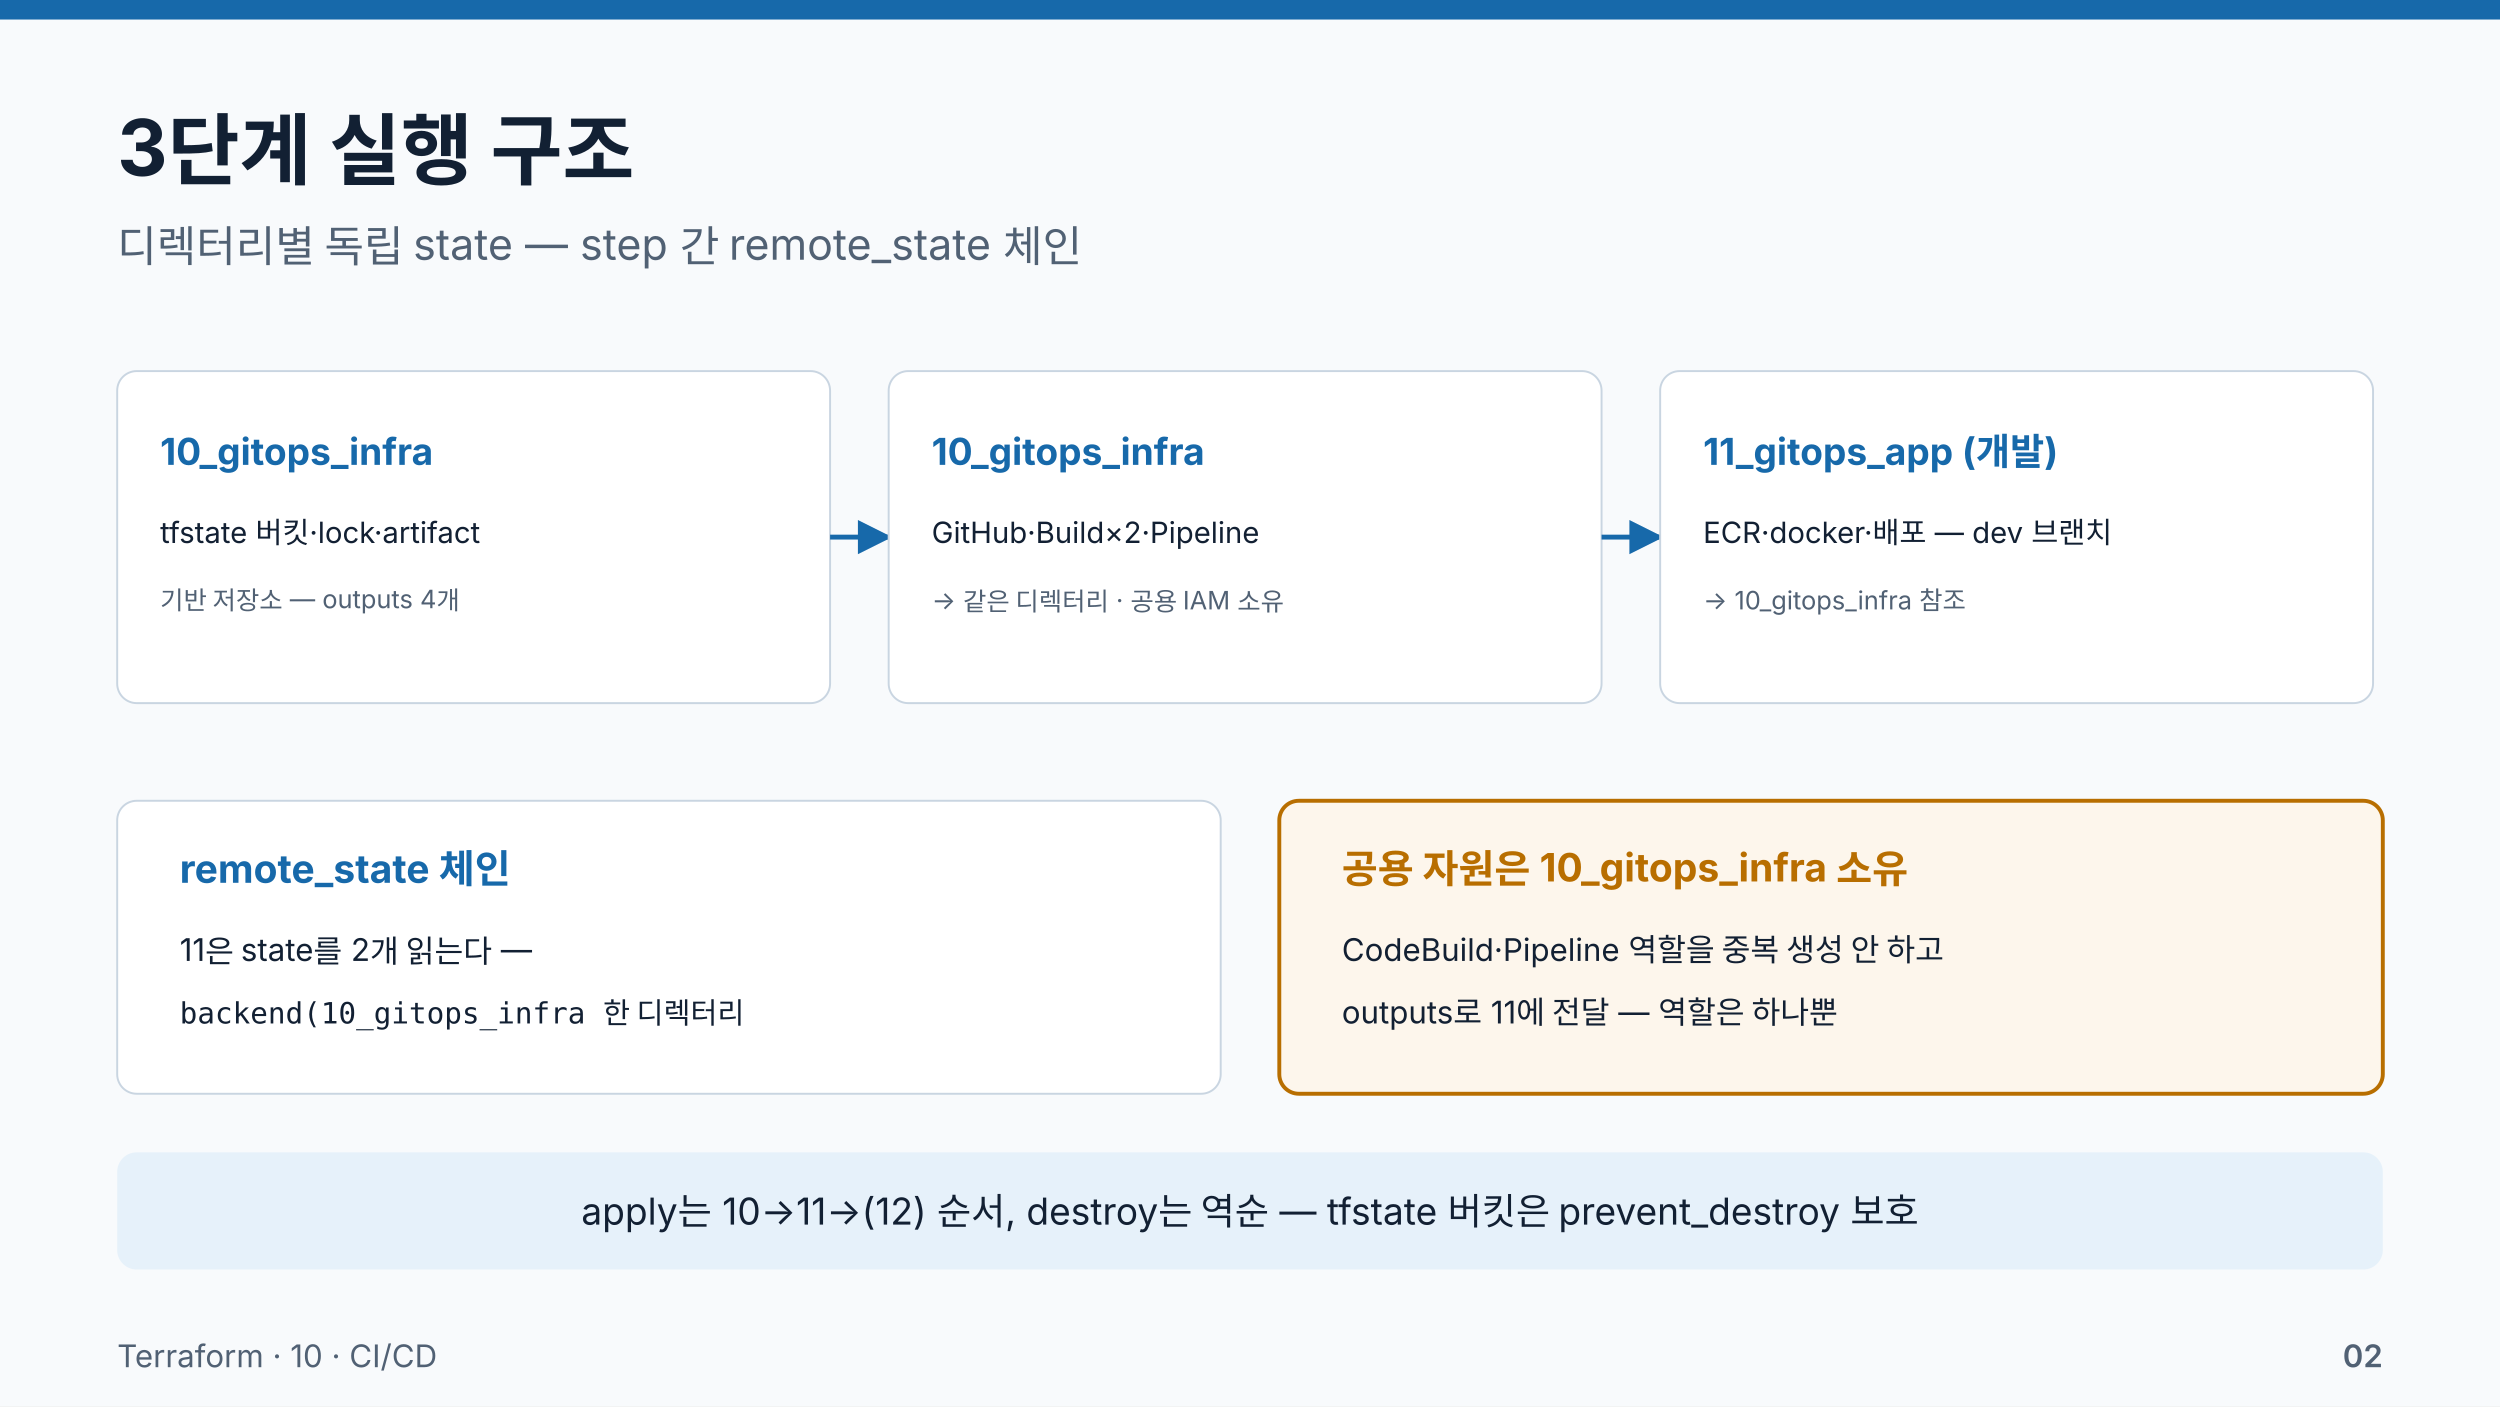
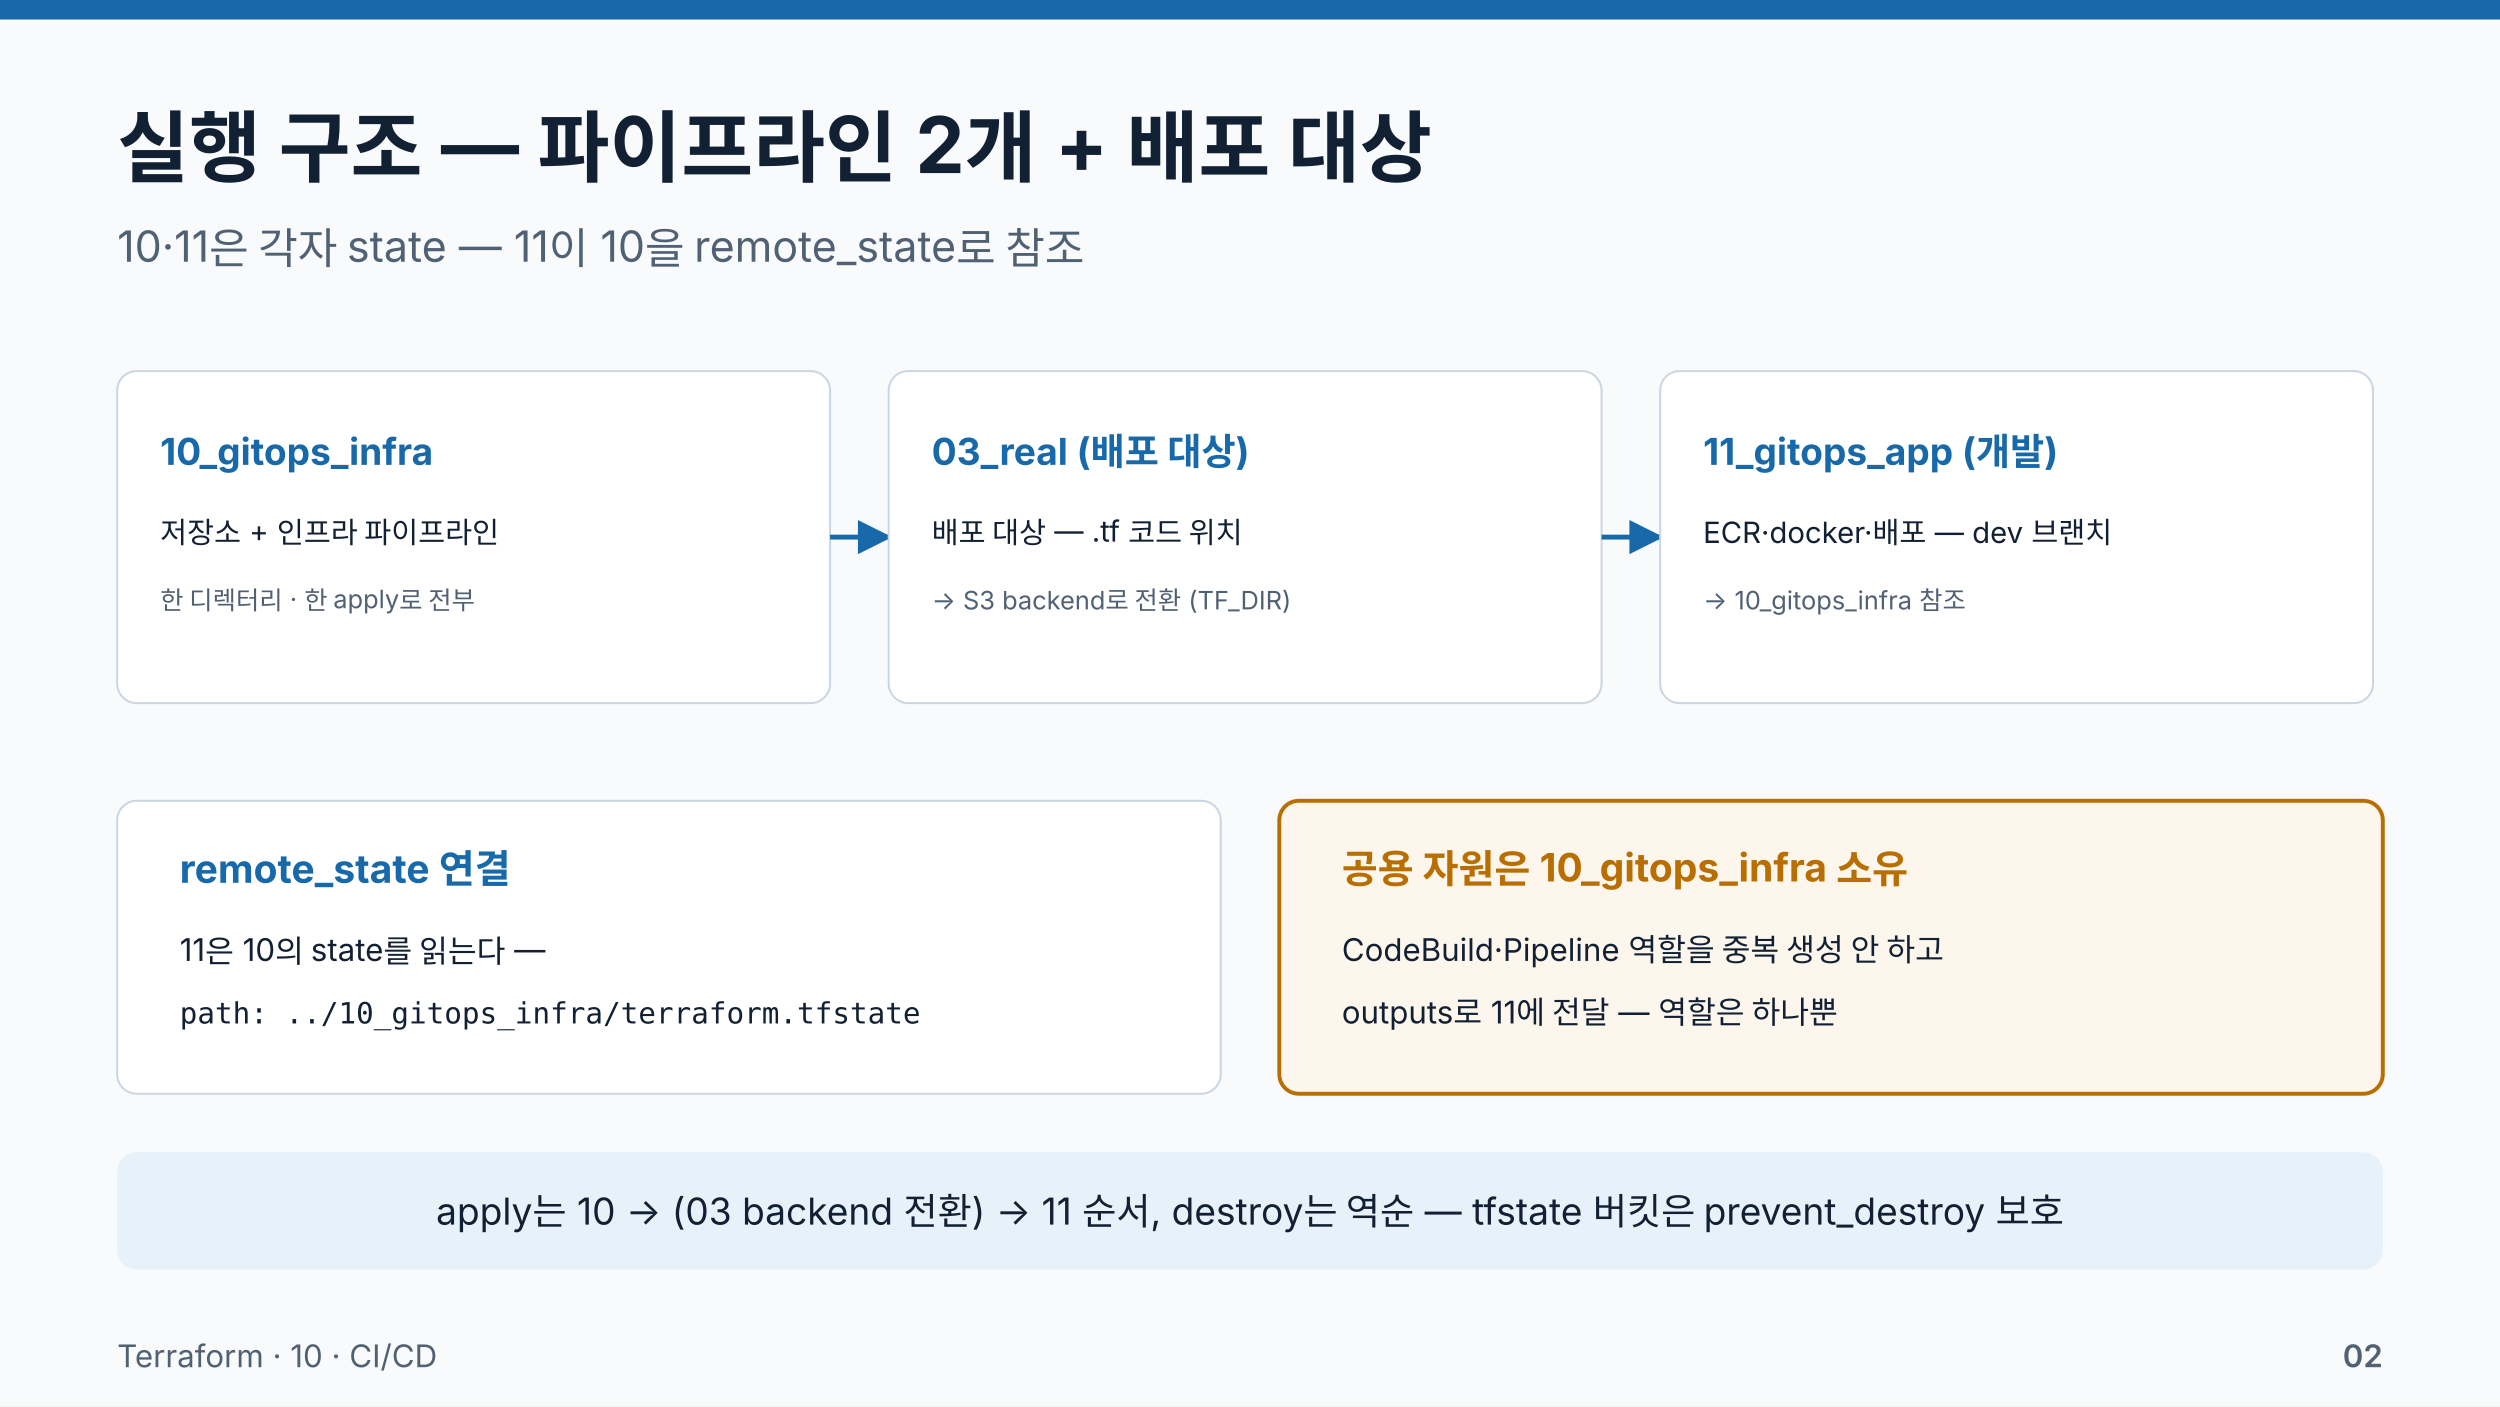
- <svg xmlns="http://www.w3.org/2000/svg" viewBox="0 0 1280 720" width="1280" height="720" role="img" aria-label="10_gitops_infra 3단계 구조">
+ <svg xmlns="http://www.w3.org/2000/svg" viewBox="0 0 1280 720" width="1280" height="720" role="img" aria-label="CI/CD 실행 구조">
  <defs>
    <marker id="ar" viewBox="0 0 10 10" refX="9" refY="5" markerWidth="7" markerHeight="7" orient="auto-start-reverse">
      <path d="M0,0 L10,5 L0,10 z" fill="#1769aa" />
    </marker>
    <marker id="arw" viewBox="0 0 10 10" refX="9" refY="5" markerWidth="7" markerHeight="7" orient="auto-start-reverse">
      <path d="M0,0 L10,5 L0,10 z" fill="#b86e00" />
    </marker>
  </defs>
  <rect width="1280" height="720" fill="#f8fafc" />
  <rect width="1280" height="10" fill="#1769aa" />
-   <text x="60" y="90" font-family="-apple-system, 'Apple SD Gothic Neo', 'Noto Sans KR', sans-serif" font-size="40" font-weight="700" fill="#122033" xml:space="preserve" style="white-space:pre">3단계 실행 구조</text>
-   <text x="60" y="134" font-family="-apple-system, 'Apple SD Gothic Neo', 'Noto Sans KR', sans-serif" font-size="22" fill="#516174" xml:space="preserve" style="white-space:pre">디렉터리별 독립 state — step 간 remote_state 체인</text>
+   <text x="60" y="90" font-family="-apple-system, 'Apple SD Gothic Neo', 'Noto Sans KR', sans-serif" font-size="40" font-weight="700" fill="#122033" xml:space="preserve" style="white-space:pre">실행 구조 — 파이프라인 2개 + 배포 대상</text>
+   <text x="60" y="134" font-family="-apple-system, 'Apple SD Gothic Neo', 'Noto Sans KR', sans-serif" font-size="22" fill="#516174" xml:space="preserve" style="white-space:pre">10·11은 각자 state — 11이 10을 remote_state로 참조</text>
  <rect x="60" y="190" width="365" height="170" rx="10" fill="#ffffff" stroke="#c9d5e1" stroke-width="1" />
  <text x="82" y="238" text-anchor="start" font-family="-apple-system, 'Apple SD Gothic Neo', 'Noto Sans KR', sans-serif" font-size="19" font-weight="700" fill="#1769aa" xml:space="preserve" style="white-space:pre">10_gitops_infra</text>
-   <text x="82" y="278" text-anchor="start" font-family="-apple-system, 'Apple SD Gothic Neo', 'Noto Sans KR', sans-serif" font-size="15" font-weight="400" fill="#122033" xml:space="preserve" style="white-space:pre">tfstate 버킷·lock·artifact</text>
-   <text x="82" y="312" text-anchor="start" font-family="-apple-system, 'Apple SD Gothic Neo', 'Noto Sans KR', sans-serif" font-size="13" font-weight="400" fill="#516174" xml:space="preserve" style="white-space:pre">기반 저장소 — outputs 4개</text>
+   <text x="82" y="278" text-anchor="start" font-family="-apple-system, 'Apple SD Gothic Neo', 'Noto Sans KR', sans-serif" font-size="15" font-weight="400" fill="#122033" xml:space="preserve" style="white-space:pre">저장소 + 인프라 파이프라인</text>
+   <text x="82" y="312" text-anchor="start" font-family="-apple-system, 'Apple SD Gothic Neo', 'Noto Sans KR', sans-serif" font-size="13" font-weight="400" fill="#516174" xml:space="preserve" style="white-space:pre">한 디렉터리 · 한 apply로 전부</text>
  <line x1="425" y1="275" x2="455" y2="275" stroke="#1769aa" stroke-width="2.5" marker-end="url(#ar)" />
  <rect x="455" y="190" width="365" height="170" rx="10" fill="#ffffff" stroke="#c9d5e1" stroke-width="1" />
-   <text x="477" y="238" text-anchor="start" font-family="-apple-system, 'Apple SD Gothic Neo', 'Noto Sans KR', sans-serif" font-size="19" font-weight="700" fill="#1769aa" xml:space="preserve" style="white-space:pre">10_gitops_infra</text>
-   <text x="477" y="278" text-anchor="start" font-family="-apple-system, 'Apple SD Gothic Neo', 'Noto Sans KR', sans-serif" font-size="15" font-weight="400" fill="#122033" xml:space="preserve" style="white-space:pre">GitHub·Build×2·Pipeline</text>
-   <text x="477" y="312" text-anchor="start" font-family="-apple-system, 'Apple SD Gothic Neo', 'Noto Sans KR', sans-serif" font-size="13" font-weight="400" fill="#516174" xml:space="preserve" style="white-space:pre">→ 같은 디렉터리 · 공용 IAM 소유</text>
+   <text x="477" y="238" text-anchor="start" font-family="-apple-system, 'Apple SD Gothic Neo', 'Noto Sans KR', sans-serif" font-size="19" font-weight="700" fill="#1769aa" xml:space="preserve" style="white-space:pre">03_real (배포 대상)</text>
+   <text x="477" y="278" text-anchor="start" font-family="-apple-system, 'Apple SD Gothic Neo', 'Noto Sans KR', sans-serif" font-size="15" font-weight="400" fill="#122033" xml:space="preserve" style="white-space:pre">배포 대상 — .tf 코드 위치</text>
+   <text x="477" y="312" text-anchor="start" font-family="-apple-system, 'Apple SD Gothic Neo', 'Noto Sans KR', sans-serif" font-size="13" font-weight="400" fill="#516174" xml:space="preserve" style="white-space:pre">→ S3 backend로 전환 (TF_DIR)</text>
  <line x1="820" y1="275" x2="850" y2="275" stroke="#1769aa" stroke-width="2.5" marker-end="url(#ar)" />
  <rect x="850" y="190" width="365" height="170" rx="10" fill="#ffffff" stroke="#c9d5e1" stroke-width="1" />
  <text x="872" y="238" text-anchor="start" font-family="-apple-system, 'Apple SD Gothic Neo', 'Noto Sans KR', sans-serif" font-size="19" font-weight="700" fill="#1769aa" xml:space="preserve" style="white-space:pre">11_gitops_app (개발)</text>
  <text x="872" y="278" text-anchor="start" font-family="-apple-system, 'Apple SD Gothic Neo', 'Noto Sans KR', sans-serif" font-size="15" font-weight="400" fill="#122033" xml:space="preserve" style="white-space:pre">ECR·docker·배포 — dev 브랜치</text>
  <text x="872" y="312" text-anchor="start" font-family="-apple-system, 'Apple SD Gothic Neo', 'Noto Sans KR', sans-serif" font-size="13" font-weight="400" fill="#516174" xml:space="preserve" style="white-space:pre">→ 10_gitops_infra 참조</text>
  <rect x="60" y="410" width="565" height="150" rx="10" fill="#ffffff" stroke="#c9d5e1" stroke-width="1" />
-   <text x="92" y="452" text-anchor="start" font-family="-apple-system, 'Apple SD Gothic Neo', 'Noto Sans KR', sans-serif" font-size="20" font-weight="700" fill="#1769aa" xml:space="preserve" style="white-space:pre">remote_state 체인</text>
-   <text x="92" y="492" text-anchor="start" font-family="-apple-system, 'Apple SD Gothic Neo', 'Noto Sans KR', sans-serif" font-size="16" font-weight="400" fill="#122033" xml:space="preserve" style="white-space:pre">11은 state를 2개 읽는다 —</text>
-   <text x="92" y="524" text-anchor="start" font-family="ui-monospace, Menlo, 'SF Mono', monospace" font-size="15" font-weight="400" fill="#122033" xml:space="preserve" style="white-space:pre">backend(10_gitops_infra 한 디렉터리</text>
+   <text x="92" y="452" text-anchor="start" font-family="-apple-system, 'Apple SD Gothic Neo', 'Noto Sans KR', sans-serif" font-size="20" font-weight="700" fill="#1769aa" xml:space="preserve" style="white-space:pre">remote_state 연결</text>
+   <text x="92" y="492" text-anchor="start" font-family="-apple-system, 'Apple SD Gothic Neo', 'Noto Sans KR', sans-serif" font-size="16" font-weight="400" fill="#122033" xml:space="preserve" style="white-space:pre">11은 10의 state를 읽는다 —</text>
+   <text x="92" y="524" text-anchor="start" font-family="ui-monospace, Menlo, 'SF Mono', monospace" font-size="15" font-weight="400" fill="#122033" xml:space="preserve" style="white-space:pre">path: ../10_gitops_infra/terraform.tfstate</text>
  <rect x="655" y="410" width="565" height="150" rx="10" fill="#fdf6ec" stroke="#b86e00" stroke-width="2" />
  <text x="687" y="452" text-anchor="start" font-family="-apple-system, 'Apple SD Gothic Neo', 'Noto Sans KR', sans-serif" font-size="20" font-weight="700" fill="#b86e00" xml:space="preserve" style="white-space:pre">공용 자원은 10_gitops_infra 소유</text>
  <text x="687" y="492" text-anchor="start" font-family="-apple-system, 'Apple SD Gothic Neo', 'Noto Sans KR', sans-serif" font-size="16" font-weight="400" fill="#122033" xml:space="preserve" style="white-space:pre">CodeBuild·Pipeline 역할을 중복 생성 안 하고</text>
  <text x="687" y="524" text-anchor="start" font-family="-apple-system, 'Apple SD Gothic Neo', 'Noto Sans KR', sans-serif" font-size="16" font-weight="400" fill="#122033" xml:space="preserve" style="white-space:pre">outputs로 11에 전달 — 역할은 하나뿐</text>
  <rect x="60" y="590" width="1160" height="60" rx="10" fill="#e6f1fa" />
-   <text x="640" y="627" text-anchor="middle" font-family="-apple-system, 'Apple SD Gothic Neo', 'Noto Sans KR', sans-serif" font-size="19" font-weight="400" fill="#122033" xml:space="preserve" style="white-space:pre">apply는 10→11→(12) 순서, destroy는 역순 — tfstate 버킷은 prevent_destroy 보호</text>
+   <text x="640" y="627" text-anchor="middle" font-family="-apple-system, 'Apple SD Gothic Neo', 'Noto Sans KR', sans-serif" font-size="19" font-weight="400" fill="#122033" xml:space="preserve" style="white-space:pre">apply는 10 → (03 backend 전환) → 11 순서, destroy는 역순 — tfstate 버킷은 prevent_destroy 보호</text>
  <text x="60" y="700" font-family="-apple-system, 'Apple SD Gothic Neo', 'Noto Sans KR', sans-serif" font-size="16" fill="#516174" xml:space="preserve" style="white-space:pre">Terraform · 10 · CI/CD</text>
  <text x="1220" y="700" text-anchor="end" font-family="-apple-system, 'Apple SD Gothic Neo', 'Noto Sans KR', sans-serif" font-size="16" font-weight="600" fill="#516174" xml:space="preserve" style="white-space:pre">02</text>
</svg>
